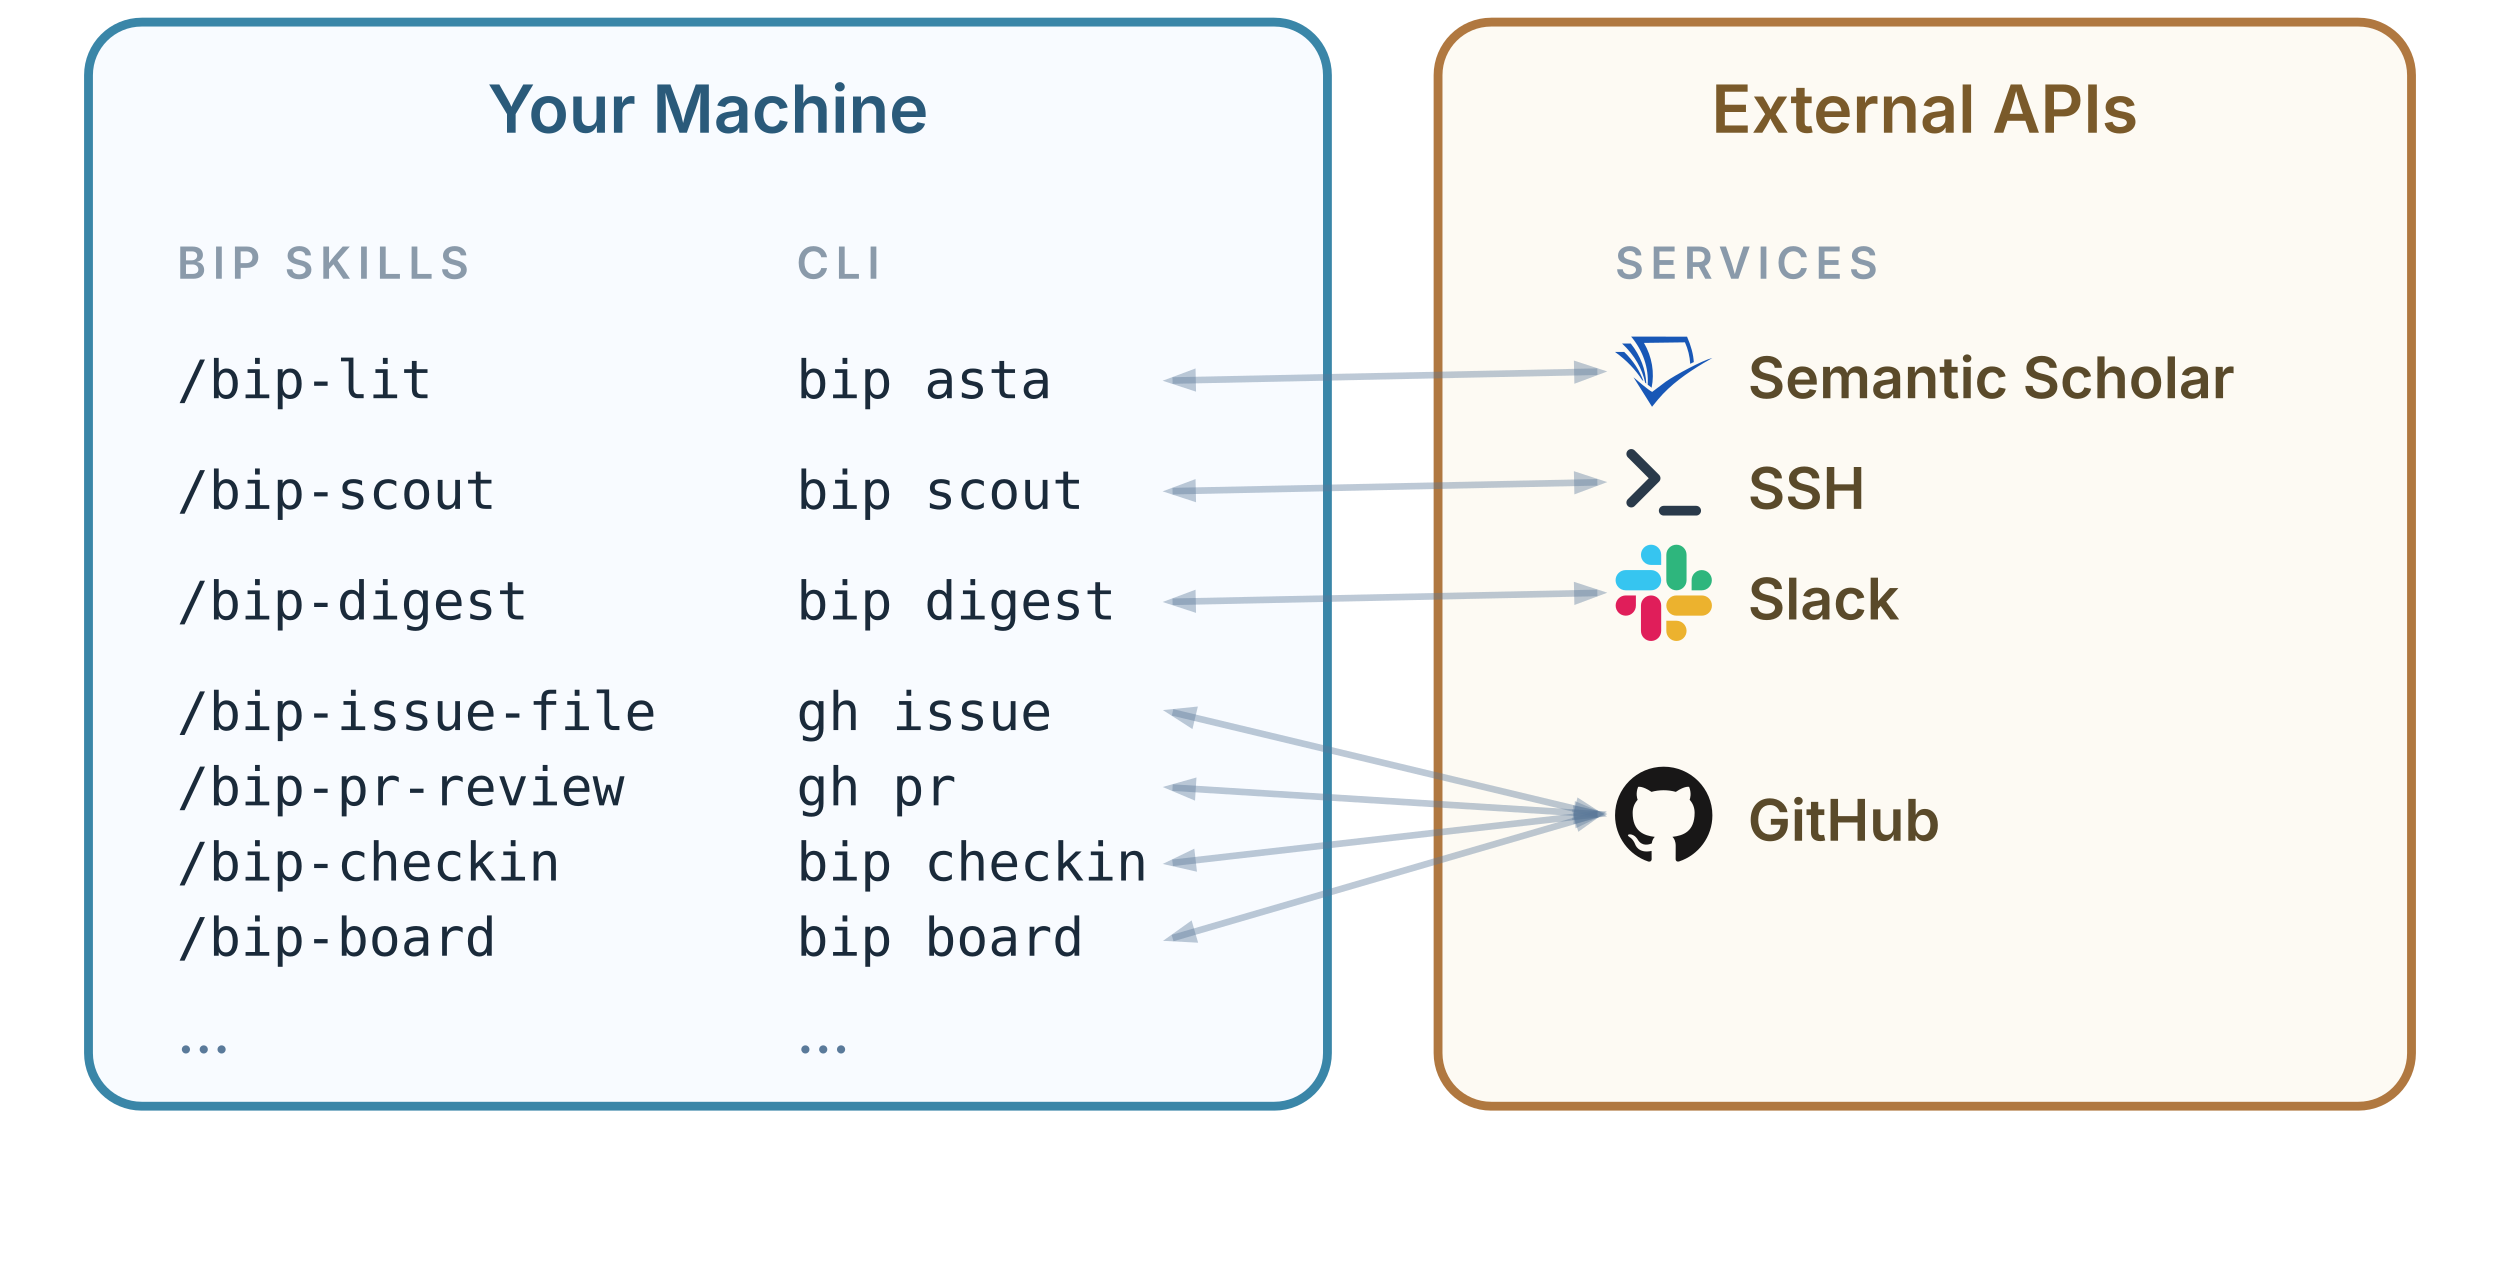
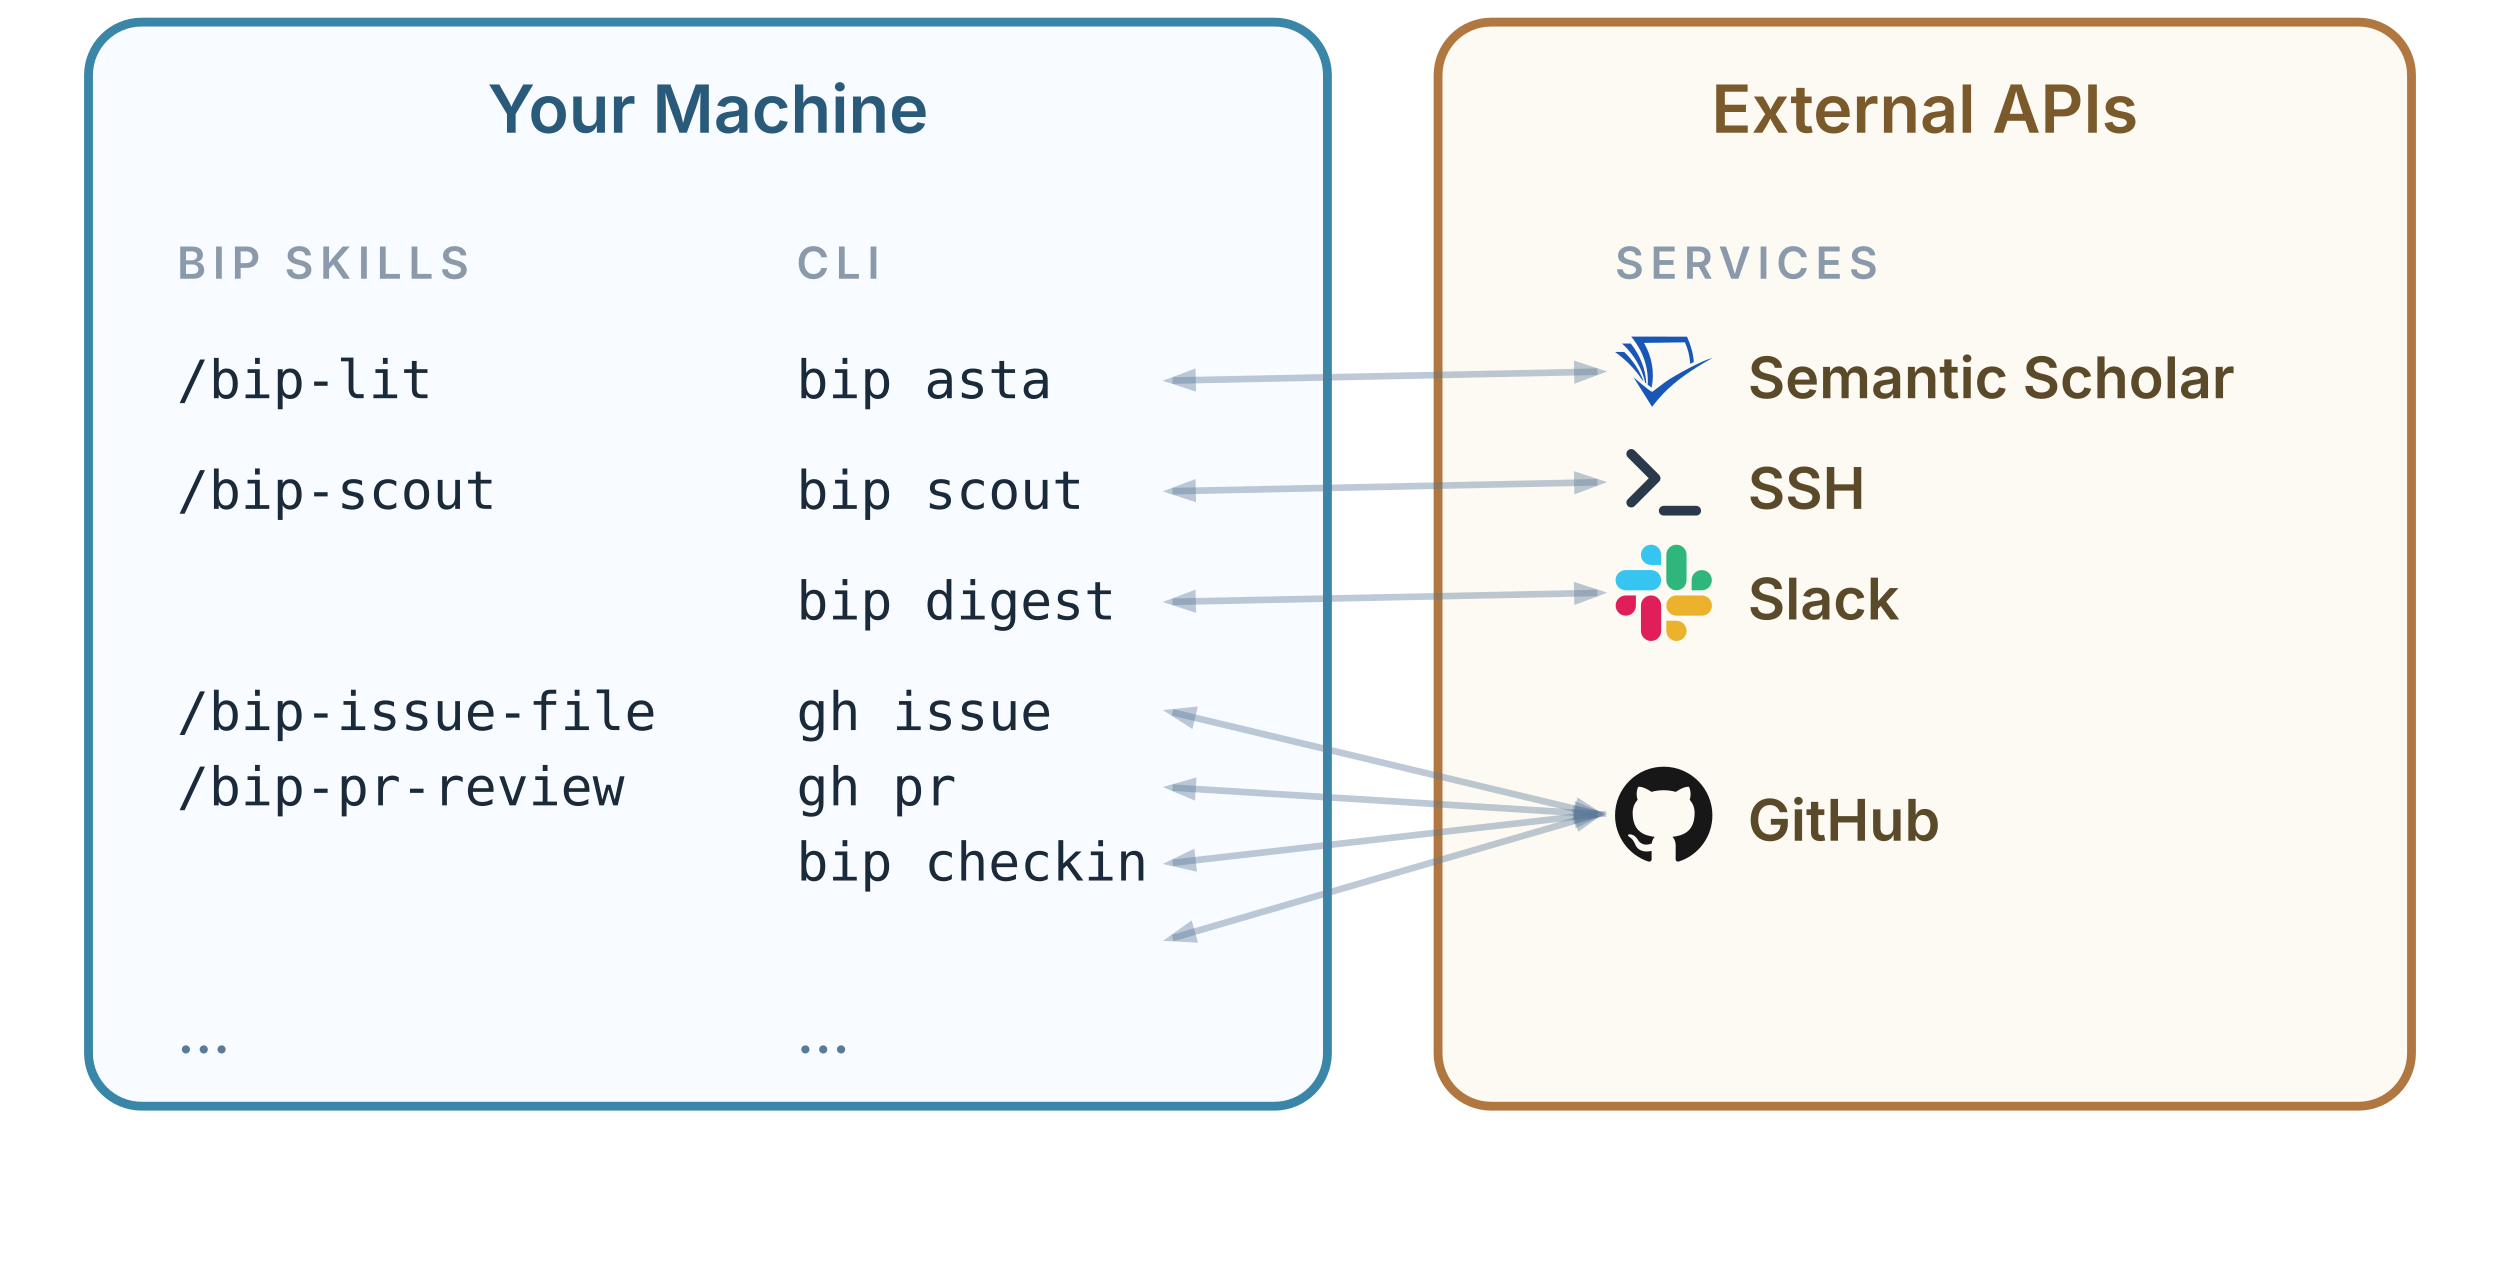
<svg xmlns="http://www.w3.org/2000/svg" viewBox="0 35 565 290" font-family="Inter, 'SF Pro Display', system-ui, -apple-system, sans-serif" font-size="13" version="1.1">
  <defs>
    <style>.mono { font-family: 'Monaspace Neon', 'JetBrains Mono', 'SF Mono', 'Cascadia Code', 'Fira Code', monospace; }
.humanist { font-family: 'Monaspace Argon', 'Monaspace Argon Var', Inter, system-ui, sans-serif; }
.phase-label { font-family: 'Monaspace Argon', 'Monaspace Argon Var', Inter, system-ui, sans-serif; font-size: 10px; font-weight: 600; fill: #8a9aaa; letter-spacing: 1.5px; }
.box-title { font-family: 'Monaspace Argon', 'Monaspace Argon Var', Inter, system-ui, sans-serif; font-size: 15px; font-weight: 600; }
.item { font-size: 12px; fill: #1a2a3a; }
.service { font-family: 'Monaspace Argon', 'Monaspace Argon Var', Inter, system-ui, sans-serif; font-size: 13px; font-weight: 600; fill: #5a4a2a; }
.arrow { stroke: #5a7a9a; stroke-width: 1.5; stroke-opacity: 0.4; }
</style>
    <marker id="arr2" viewBox="0 0 10 7" refX="7" refY="3.5" markerWidth="5" markerHeight="3.5" orient="auto-start-reverse">
      <path d="M 0 0 L 10 3.5 L 0 7 z" fill="#5a7a9a" fill-opacity="0.4" />
    </marker>
    <symbol id="logo-ss" viewBox="0 0 24 24">
      <path fill="#1857B6" d="M24 8.609c-.848.536-1.436.83-2.146 1.245-4.152 2.509-8.15 5.295-11.247 8.981l-1.488 1.817-4.568-7.268c1.021.814 3.564 3.098 4.603 3.599l3.356-2.526c2.336-1.644 8.946-5.226 11.49-5.848ZM8.046 15.201c.346.277.692.537.969.744.761-3.668.121-7.613-1.886-11.039 3.374-.052 6.731-.087 10.105-.139a14.794 14.794 0 0 1 1.298 5.295c.294-.156.588-.294.883-.433-.104-1.868-.641-3.91-1.662-6.263-4.602-.018-9.188-.018-13.79-.018 2.993 3.547 4.36 7.839 4.083 11.853Zm-.623-.484c.087.086.191.155.277.225-.138-3.409-1.419-6.887-3.824-9.881H1.73c3.098 2.855 4.984 6.299 5.693 9.656Zm-.744-.658c.104.087.208.173.329.277-.9-2.526-2.492-5.018-4.741-7.198H0c2.89 2.076 5.122 4.481 6.679 6.921Z" />
    </symbol>
    <symbol id="logo-ssh" viewBox="0 0 24 24">
      <g fill="none" stroke="#2a3a4a" stroke-width="2.4" stroke-linecap="round" stroke-linejoin="round">
        <path d="M12 19h8" />
        <path d="m4 17 6-6-6-6" />
      </g>
    </symbol>
    <symbol id="logo-slack" viewBox="0 0 127 127">
      <path d="M27.2 80c0 7.3-5.9 13.2-13.2 13.2C6.7 93.2.8 87.3.8 80c0-7.3 5.9-13.2 13.2-13.2h13.2V80zm6.6 0c0-7.3 5.9-13.2 13.2-13.2 7.3 0 13.2 5.9 13.2 13.2v33c0 7.3-5.9 13.2-13.2 13.2-7.3 0-13.2-5.9-13.2-13.2V80z" fill="#E01E5A" />
      <path d="M47 27c-7.3 0-13.2-5.9-13.2-13.2C33.8 6.5 39.7.6 47 .6c7.3 0 13.2 5.9 13.2 13.2V27H47zm0 6.7c7.3 0 13.2 5.9 13.2 13.2 0 7.3-5.9 13.2-13.2 13.2H13.9C6.6 60.1.7 54.2.7 46.9c0-7.3 5.9-13.2 13.2-13.2H47z" fill="#36C5F0" />
      <path d="M99.9 46.9c0-7.3 5.9-13.2 13.2-13.2 7.3 0 13.2 5.9 13.2 13.2 0 7.3-5.9 13.2-13.2 13.2H99.9V46.9zm-6.6 0c0 7.3-5.9 13.2-13.2 13.2-7.3 0-13.2-5.9-13.2-13.2V13.8C66.9 6.5 72.8.6 80.1.6c7.3 0 13.2 5.9 13.2 13.2v33.1z" fill="#2EB67D" />
      <path d="M80.1 99.8c7.3 0 13.2 5.9 13.2 13.2 0 7.3-5.9 13.2-13.2 13.2-7.3 0-13.2-5.9-13.2-13.2V99.8h13.2zm0-6.6c-7.3 0-13.2-5.9-13.2-13.2 0-7.3 5.9-13.2 13.2-13.2h33.1c7.3 0 13.2 5.9 13.2 13.2 0 7.3-5.9 13.2-13.2 13.2H80.1z" fill="#ECB22E" />
    </symbol>
    <symbol id="logo-github" viewBox="0 0 24 24">
      <path fill="#181717" d="M12 .297c-6.63 0-12 5.373-12 12 0 5.303 3.438 9.8 8.205 11.385.6.113.82-.258.82-.577 0-.285-.01-1.04-.015-2.04-3.338.724-4.042-1.61-4.042-1.61C4.422 18.07 3.633 17.7 3.633 17.7c-1.087-.744.084-.729.084-.729 1.205.084 1.838 1.236 1.838 1.236 1.07 1.835 2.809 1.305 3.495.998.108-.776.417-1.305.76-1.605-2.665-.3-5.466-1.332-5.466-5.93 0-1.31.465-2.38 1.235-3.22-.135-.303-.54-1.523.105-3.176 0 0 1.005-.322 3.3 1.23.96-.267 1.98-.399 3-.405 1.02.006 2.04.138 3 .405 2.28-1.552 3.285-1.23 3.285-1.23.645 1.653.24 2.873.12 3.176.765.84 1.23 1.91 1.23 3.22 0 4.61-2.805 5.625-5.475 5.92.42.36.81 1.096.81 2.22 0 1.606-.015 2.896-.015 3.286 0 .315.21.69.825.57C20.565 22.092 24 17.592 24 12.297c0-6.627-5.373-12-12-12" />
    </symbol>
  </defs>
  <rect x="20" y="40" width="280" height="245" rx="12" fill="#f8fbff" stroke="#3a86a8" stroke-width="2" />
  <text x="160" y="65" text-anchor="middle" class="box-title" fill="#2a5a7a">Your Machine</text>
  <text x="40" y="98" class="phase-label">BIP SKILLS</text>
  <text x="180" y="98" class="phase-label">CLI</text>
  <g class="mono">
    <text x="40" y="125" class="item">/bip-lit</text>
    <text x="180" y="125" class="item">bip asta</text>
  </g>
  <g class="mono">
    <text x="40" y="150" class="item">/bip-scout</text>
    <text x="180" y="150" class="item">bip scout</text>
  </g>
  <g class="mono">
-     <text x="40" y="175" class="item">/bip-digest</text>
    <text x="180" y="175" class="item">bip digest</text>
  </g>
  <g class="mono">
    <text x="40" y="200" class="item">/bip-issue-file</text>
    <text x="180" y="200" class="item">gh issue</text>
    <text x="40" y="217" class="item">/bip-pr-review</text>
    <text x="180" y="217" class="item">gh pr</text>
-     <text x="40" y="234" class="item">/bip-checkin</text>
    <text x="180" y="234" class="item">bip checkin</text>
-     <text x="40" y="251" class="item">/bip-board</text>
-     <text x="180" y="251" class="item">bip board</text>
  </g>
  <text x="40" y="273" font-size="14" fill="#5a7a9a" letter-spacing="2">…</text>
  <text x="180" y="273" font-size="14" fill="#5a7a9a" letter-spacing="2">…</text>
  <rect x="325" y="40" width="220" height="245" rx="12" fill="#fdfaf3" stroke="#b07840" stroke-width="2" />
  <text x="435" y="65" text-anchor="middle" class="box-title" fill="#7a5a2a">External APIs</text>
  <text x="365" y="98" class="phase-label">SERVICES</text>
  <use href="#logo-ss" x="365" y="108" width="22" height="22" />
  <text x="395" y="125" class="service">Semantic Scholar</text>
  <use href="#logo-ssh" x="365" y="133" width="22" height="22" />
  <text x="395" y="150" class="service">SSH</text>
  <use href="#logo-slack" x="365" y="158" width="22" height="22" />
  <text x="395" y="175" class="service">Slack</text>
  <use href="#logo-github" x="365" y="208" width="22" height="22" />
  <text x="395" y="225" class="service">GitHub</text>
  <line x1="265" y1="121" x2="361" y2="119" class="arrow" marker-start="url(#arr2)" marker-end="url(#arr2)" />
  <line x1="265" y1="146" x2="361" y2="144" class="arrow" marker-start="url(#arr2)" marker-end="url(#arr2)" />
  <line x1="265" y1="171" x2="361" y2="169" class="arrow" marker-start="url(#arr2)" marker-end="url(#arr2)" />
  <line x1="265" y1="196" x2="361" y2="219" class="arrow" marker-start="url(#arr2)" marker-end="url(#arr2)" />
  <line x1="265" y1="213" x2="361" y2="219" class="arrow" marker-start="url(#arr2)" marker-end="url(#arr2)" />
  <line x1="265" y1="230" x2="361" y2="219" class="arrow" marker-start="url(#arr2)" marker-end="url(#arr2)" />
  <line x1="265" y1="247" x2="361" y2="219" class="arrow" marker-start="url(#arr2)" marker-end="url(#arr2)" />
</svg>
